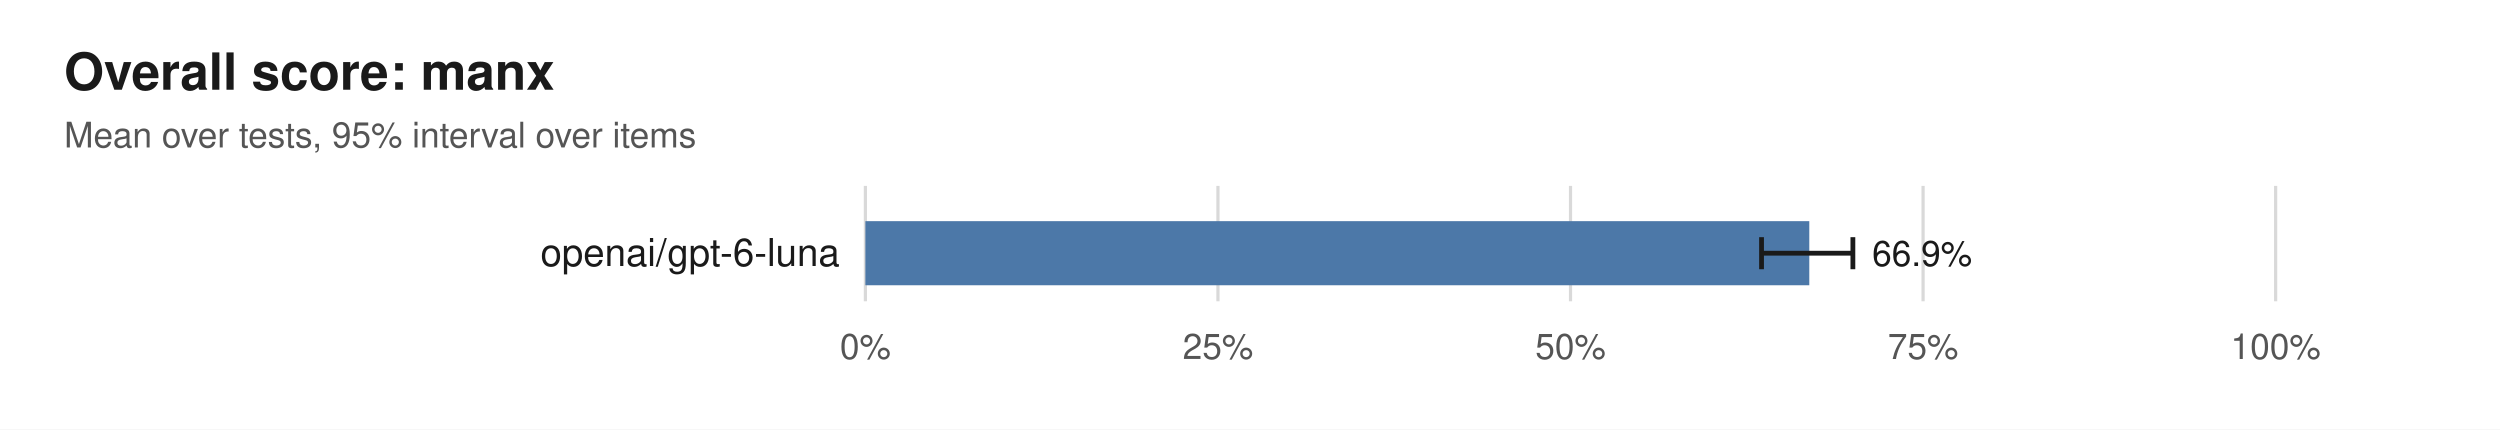
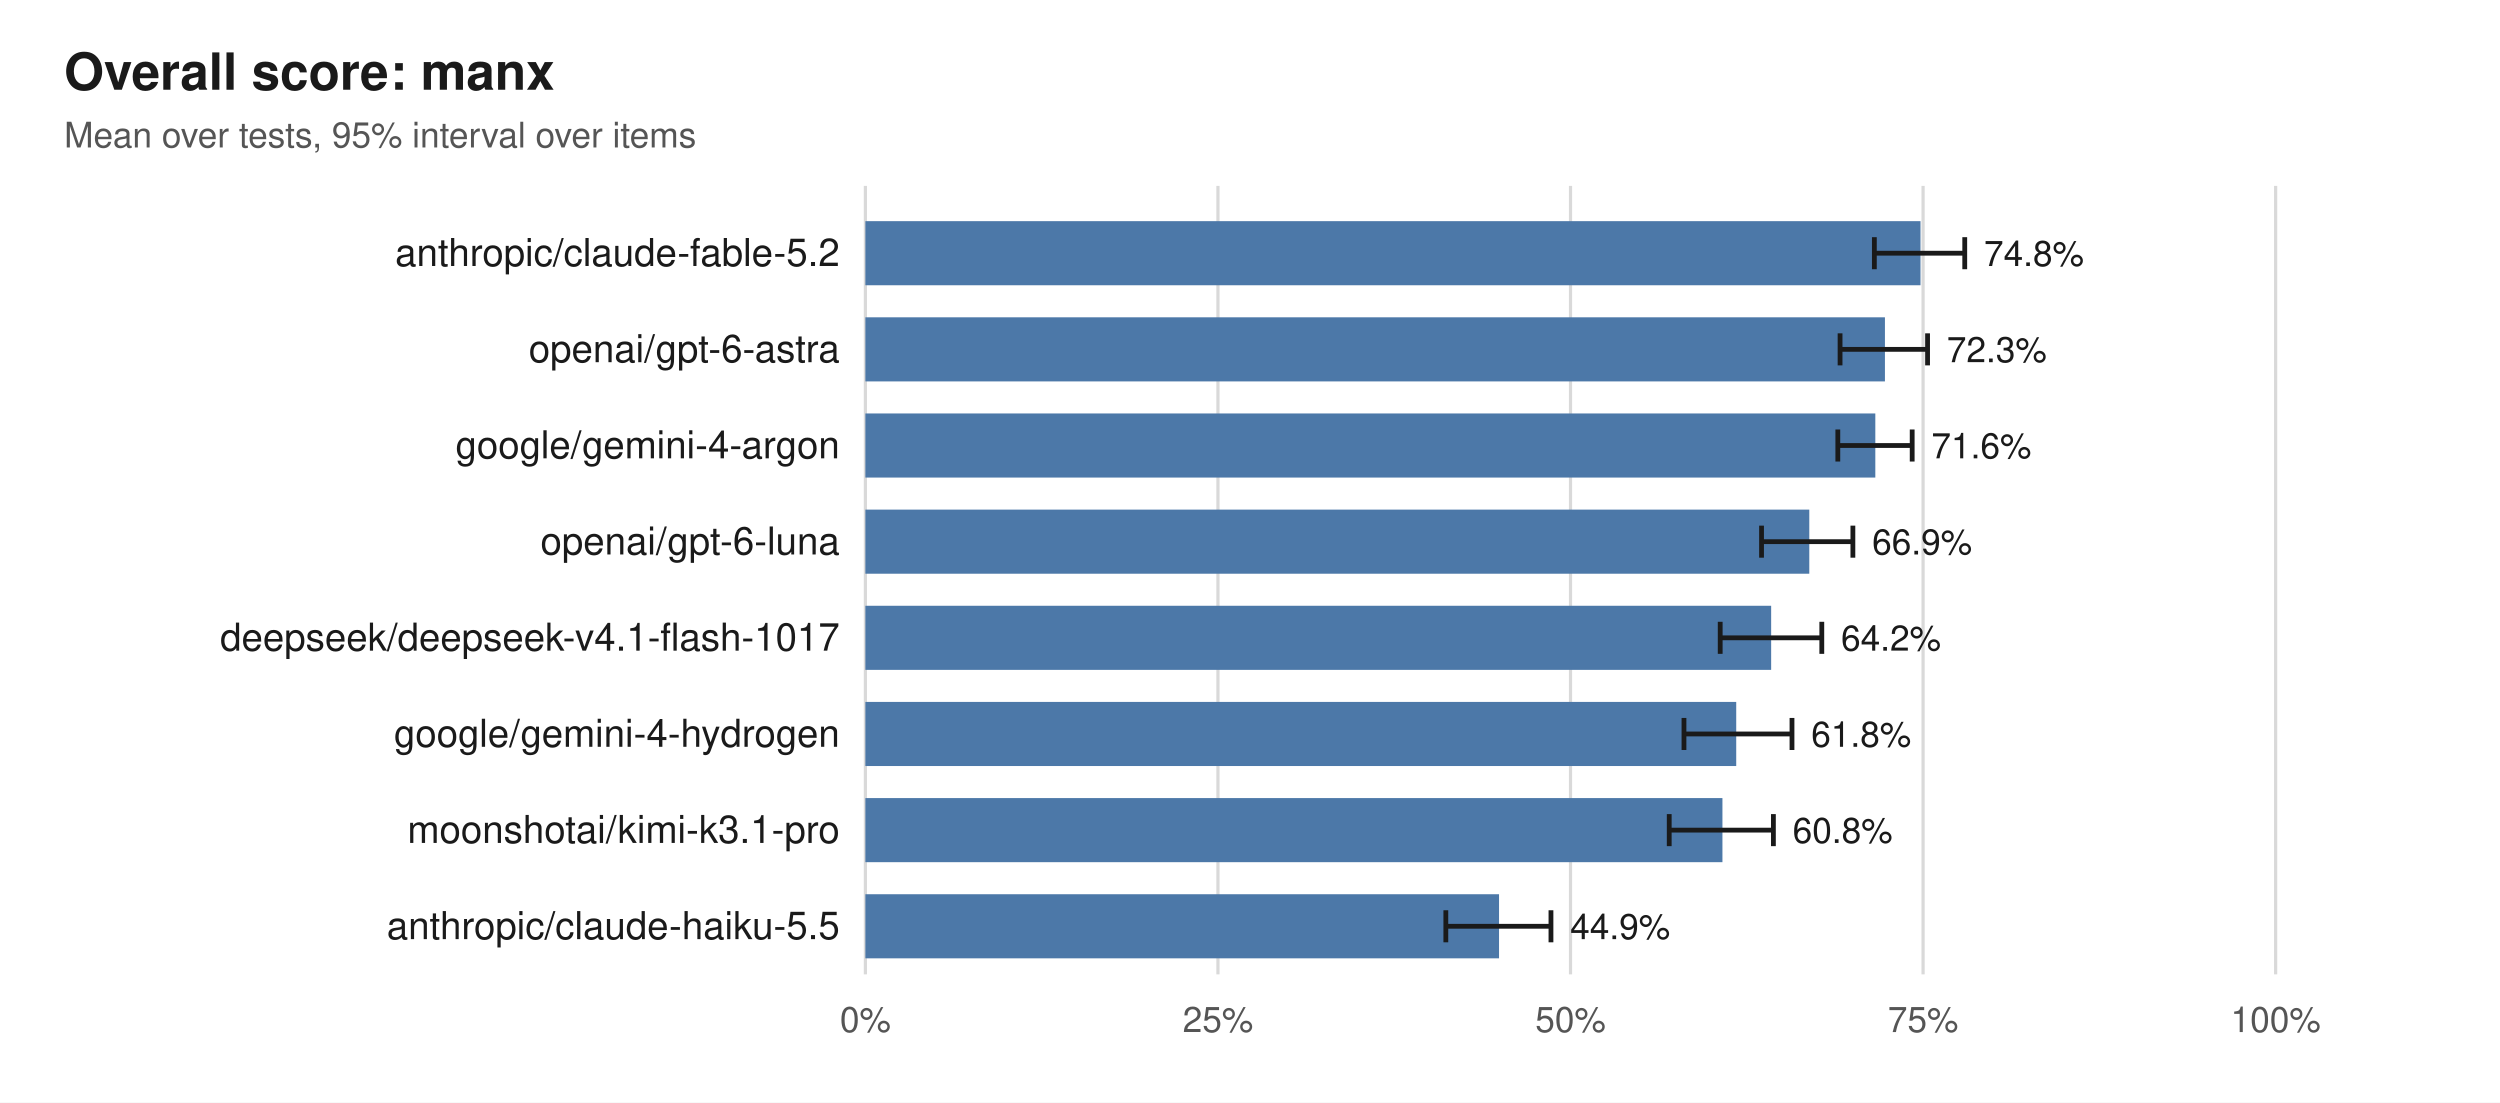
- <svg xmlns="http://www.w3.org/2000/svg" width="780" height="134" viewBox="0 0 780 134" role="img">
-   <rect x="0" y="0" width="780" height="134" fill="#ffffff" />
+ <svg xmlns="http://www.w3.org/2000/svg" width="780" height="344" viewBox="0 0 780 344" role="img">
+   <rect x="0" y="0" width="780" height="344" fill="#ffffff" />
  <text x="20.0" y="28.0" font-size="16" text-anchor="start" fill="#1a1a1a" font-weight="bold" font-family="Helvetica, Arial, sans-serif">Overall score: manx</text>
  <text x="20.0" y="46.0" font-size="11" text-anchor="start" fill="#555555" font-weight="normal" font-family="Helvetica, Arial, sans-serif">Mean over tests, 95% interval over items</text>
-   <line x1="270.0" y1="58" x2="270.0" y2="94" stroke="#d9d9d9" stroke-width="1" />
-   <text x="270.0" y="112.0" font-size="11" text-anchor="middle" fill="#555555" font-weight="normal" font-family="Helvetica, Arial, sans-serif">0%</text>
-   <line x1="380.0" y1="58" x2="380.0" y2="94" stroke="#d9d9d9" stroke-width="1" />
-   <text x="380.0" y="112.0" font-size="11" text-anchor="middle" fill="#555555" font-weight="normal" font-family="Helvetica, Arial, sans-serif">25%</text>
-   <line x1="490.0" y1="58" x2="490.0" y2="94" stroke="#d9d9d9" stroke-width="1" />
-   <text x="490.0" y="112.0" font-size="11" text-anchor="middle" fill="#555555" font-weight="normal" font-family="Helvetica, Arial, sans-serif">50%</text>
-   <line x1="600.0" y1="58" x2="600.0" y2="94" stroke="#d9d9d9" stroke-width="1" />
-   <text x="600.0" y="112.0" font-size="11" text-anchor="middle" fill="#555555" font-weight="normal" font-family="Helvetica, Arial, sans-serif">75%</text>
-   <line x1="710.0" y1="58" x2="710.0" y2="94" stroke="#d9d9d9" stroke-width="1" />
-   <text x="710.0" y="112.0" font-size="11" text-anchor="middle" fill="#555555" font-weight="normal" font-family="Helvetica, Arial, sans-serif">100%</text>
-   <text x="262.0" y="83.0" font-size="12" text-anchor="end" fill="#1a1a1a" font-weight="normal" font-family="Helvetica, Arial, sans-serif">openai/gpt-6-luna</text>
-   <rect x="270" y="69" width="294.5" height="20" fill="#4c78a8" />
-   <line x1="549.6" y1="79.0" x2="578.1" y2="79.0" stroke="#1a1a1a" stroke-width="1.5" />
-   <line x1="549.6" y1="74.0" x2="549.6" y2="84.0" stroke="#1a1a1a" stroke-width="1.5" />
-   <line x1="578.1" y1="74.0" x2="578.1" y2="84.0" stroke="#1a1a1a" stroke-width="1.5" />
-   <text x="584.1" y="83.0" font-size="11" text-anchor="start" fill="#1a1a1a" font-weight="normal" font-family="Helvetica, Arial, sans-serif">66.9%</text>
+   <line x1="270.0" y1="58" x2="270.0" y2="304" stroke="#d9d9d9" stroke-width="1" />
+   <text x="270.0" y="322.0" font-size="11" text-anchor="middle" fill="#555555" font-weight="normal" font-family="Helvetica, Arial, sans-serif">0%</text>
+   <line x1="380.0" y1="58" x2="380.0" y2="304" stroke="#d9d9d9" stroke-width="1" />
+   <text x="380.0" y="322.0" font-size="11" text-anchor="middle" fill="#555555" font-weight="normal" font-family="Helvetica, Arial, sans-serif">25%</text>
+   <line x1="490.0" y1="58" x2="490.0" y2="304" stroke="#d9d9d9" stroke-width="1" />
+   <text x="490.0" y="322.0" font-size="11" text-anchor="middle" fill="#555555" font-weight="normal" font-family="Helvetica, Arial, sans-serif">50%</text>
+   <line x1="600.0" y1="58" x2="600.0" y2="304" stroke="#d9d9d9" stroke-width="1" />
+   <text x="600.0" y="322.0" font-size="11" text-anchor="middle" fill="#555555" font-weight="normal" font-family="Helvetica, Arial, sans-serif">75%</text>
+   <line x1="710.0" y1="58" x2="710.0" y2="304" stroke="#d9d9d9" stroke-width="1" />
+   <text x="710.0" y="322.0" font-size="11" text-anchor="middle" fill="#555555" font-weight="normal" font-family="Helvetica, Arial, sans-serif">100%</text>
+   <text x="262.0" y="83.0" font-size="12" text-anchor="end" fill="#1a1a1a" font-weight="normal" font-family="Helvetica, Arial, sans-serif">anthropic/claude-fable-5.2</text>
+   <rect x="270" y="69" width="329.2" height="20" fill="#4c78a8" />
+   <line x1="584.8" y1="79.0" x2="613.0" y2="79.0" stroke="#1a1a1a" stroke-width="1.5" />
+   <line x1="584.8" y1="74.0" x2="584.8" y2="84.0" stroke="#1a1a1a" stroke-width="1.5" />
+   <line x1="613.0" y1="74.0" x2="613.0" y2="84.0" stroke="#1a1a1a" stroke-width="1.5" />
+   <text x="619.0" y="83.0" font-size="11" text-anchor="start" fill="#1a1a1a" font-weight="normal" font-family="Helvetica, Arial, sans-serif">74.8%</text>
+   <text x="262.0" y="113.0" font-size="12" text-anchor="end" fill="#1a1a1a" font-weight="normal" font-family="Helvetica, Arial, sans-serif">openai/gpt-6-astra</text>
+   <rect x="270" y="99" width="318.1" height="20" fill="#4c78a8" />
+   <line x1="574.1" y1="109.0" x2="601.4" y2="109.0" stroke="#1a1a1a" stroke-width="1.5" />
+   <line x1="574.1" y1="104.0" x2="574.1" y2="114.0" stroke="#1a1a1a" stroke-width="1.5" />
+   <line x1="601.4" y1="104.0" x2="601.4" y2="114.0" stroke="#1a1a1a" stroke-width="1.5" />
+   <text x="607.4" y="113.0" font-size="11" text-anchor="start" fill="#1a1a1a" font-weight="normal" font-family="Helvetica, Arial, sans-serif">72.3%</text>
+   <text x="262.0" y="143.0" font-size="12" text-anchor="end" fill="#1a1a1a" font-weight="normal" font-family="Helvetica, Arial, sans-serif">google/gemini-4-argon</text>
+   <rect x="270" y="129" width="315.1" height="20" fill="#4c78a8" />
+   <line x1="573.4" y1="139.0" x2="596.6" y2="139.0" stroke="#1a1a1a" stroke-width="1.5" />
+   <line x1="573.4" y1="134.0" x2="573.4" y2="144.0" stroke="#1a1a1a" stroke-width="1.5" />
+   <line x1="596.6" y1="134.0" x2="596.6" y2="144.0" stroke="#1a1a1a" stroke-width="1.5" />
+   <text x="602.6" y="143.0" font-size="11" text-anchor="start" fill="#1a1a1a" font-weight="normal" font-family="Helvetica, Arial, sans-serif">71.6%</text>
+   <text x="262.0" y="173.0" font-size="12" text-anchor="end" fill="#1a1a1a" font-weight="normal" font-family="Helvetica, Arial, sans-serif">openai/gpt-6-luna</text>
+   <rect x="270" y="159" width="294.5" height="20" fill="#4c78a8" />
+   <line x1="549.6" y1="169.0" x2="578.1" y2="169.0" stroke="#1a1a1a" stroke-width="1.5" />
+   <line x1="549.6" y1="164.0" x2="549.6" y2="174.0" stroke="#1a1a1a" stroke-width="1.5" />
+   <line x1="578.1" y1="164.0" x2="578.1" y2="174.0" stroke="#1a1a1a" stroke-width="1.5" />
+   <text x="584.1" y="173.0" font-size="11" text-anchor="start" fill="#1a1a1a" font-weight="normal" font-family="Helvetica, Arial, sans-serif">66.9%</text>
+   <text x="262.0" y="203.0" font-size="12" text-anchor="end" fill="#1a1a1a" font-weight="normal" font-family="Helvetica, Arial, sans-serif">deepseek/deepseek-v4.1-flash-1017</text>
+   <rect x="270" y="189" width="282.6" height="20" fill="#4c78a8" />
+   <line x1="536.7" y1="199.0" x2="568.4" y2="199.0" stroke="#1a1a1a" stroke-width="1.5" />
+   <line x1="536.7" y1="194.0" x2="536.7" y2="204.0" stroke="#1a1a1a" stroke-width="1.5" />
+   <line x1="568.4" y1="194.0" x2="568.4" y2="204.0" stroke="#1a1a1a" stroke-width="1.5" />
+   <text x="574.4" y="203.0" font-size="11" text-anchor="start" fill="#1a1a1a" font-weight="normal" font-family="Helvetica, Arial, sans-serif">64.2%</text>
+   <text x="262.0" y="233.0" font-size="12" text-anchor="end" fill="#1a1a1a" font-weight="normal" font-family="Helvetica, Arial, sans-serif">google/gemini-4-hydrogen</text>
+   <rect x="270" y="219" width="271.7" height="20" fill="#4c78a8" />
+   <line x1="525.4" y1="229.0" x2="559.1" y2="229.0" stroke="#1a1a1a" stroke-width="1.5" />
+   <line x1="525.4" y1="224.0" x2="525.4" y2="234.0" stroke="#1a1a1a" stroke-width="1.5" />
+   <line x1="559.1" y1="224.0" x2="559.1" y2="234.0" stroke="#1a1a1a" stroke-width="1.5" />
+   <text x="565.1" y="233.0" font-size="11" text-anchor="start" fill="#1a1a1a" font-weight="normal" font-family="Helvetica, Arial, sans-serif">61.8%</text>
+   <text x="262.0" y="263.0" font-size="12" text-anchor="end" fill="#1a1a1a" font-weight="normal" font-family="Helvetica, Arial, sans-serif">moonshotai/kimi-k3.1-pro</text>
+   <rect x="270" y="249" width="267.4" height="20" fill="#4c78a8" />
+   <line x1="520.8" y1="259.0" x2="553.3" y2="259.0" stroke="#1a1a1a" stroke-width="1.5" />
+   <line x1="520.8" y1="254.0" x2="520.8" y2="264.0" stroke="#1a1a1a" stroke-width="1.5" />
+   <line x1="553.3" y1="254.0" x2="553.3" y2="264.0" stroke="#1a1a1a" stroke-width="1.5" />
+   <text x="559.3" y="263.0" font-size="11" text-anchor="start" fill="#1a1a1a" font-weight="normal" font-family="Helvetica, Arial, sans-serif">60.8%</text>
+   <text x="262.0" y="293.0" font-size="12" text-anchor="end" fill="#1a1a1a" font-weight="normal" font-family="Helvetica, Arial, sans-serif">anthropic/claude-haiku-5.5</text>
+   <rect x="270" y="279" width="197.7" height="20" fill="#4c78a8" />
+   <line x1="451.1" y1="289.0" x2="483.9" y2="289.0" stroke="#1a1a1a" stroke-width="1.5" />
+   <line x1="451.1" y1="284.0" x2="451.1" y2="294.0" stroke="#1a1a1a" stroke-width="1.5" />
+   <line x1="483.9" y1="284.0" x2="483.9" y2="294.0" stroke="#1a1a1a" stroke-width="1.5" />
+   <text x="489.9" y="293.0" font-size="11" text-anchor="start" fill="#1a1a1a" font-weight="normal" font-family="Helvetica, Arial, sans-serif">44.9%</text>
</svg>
